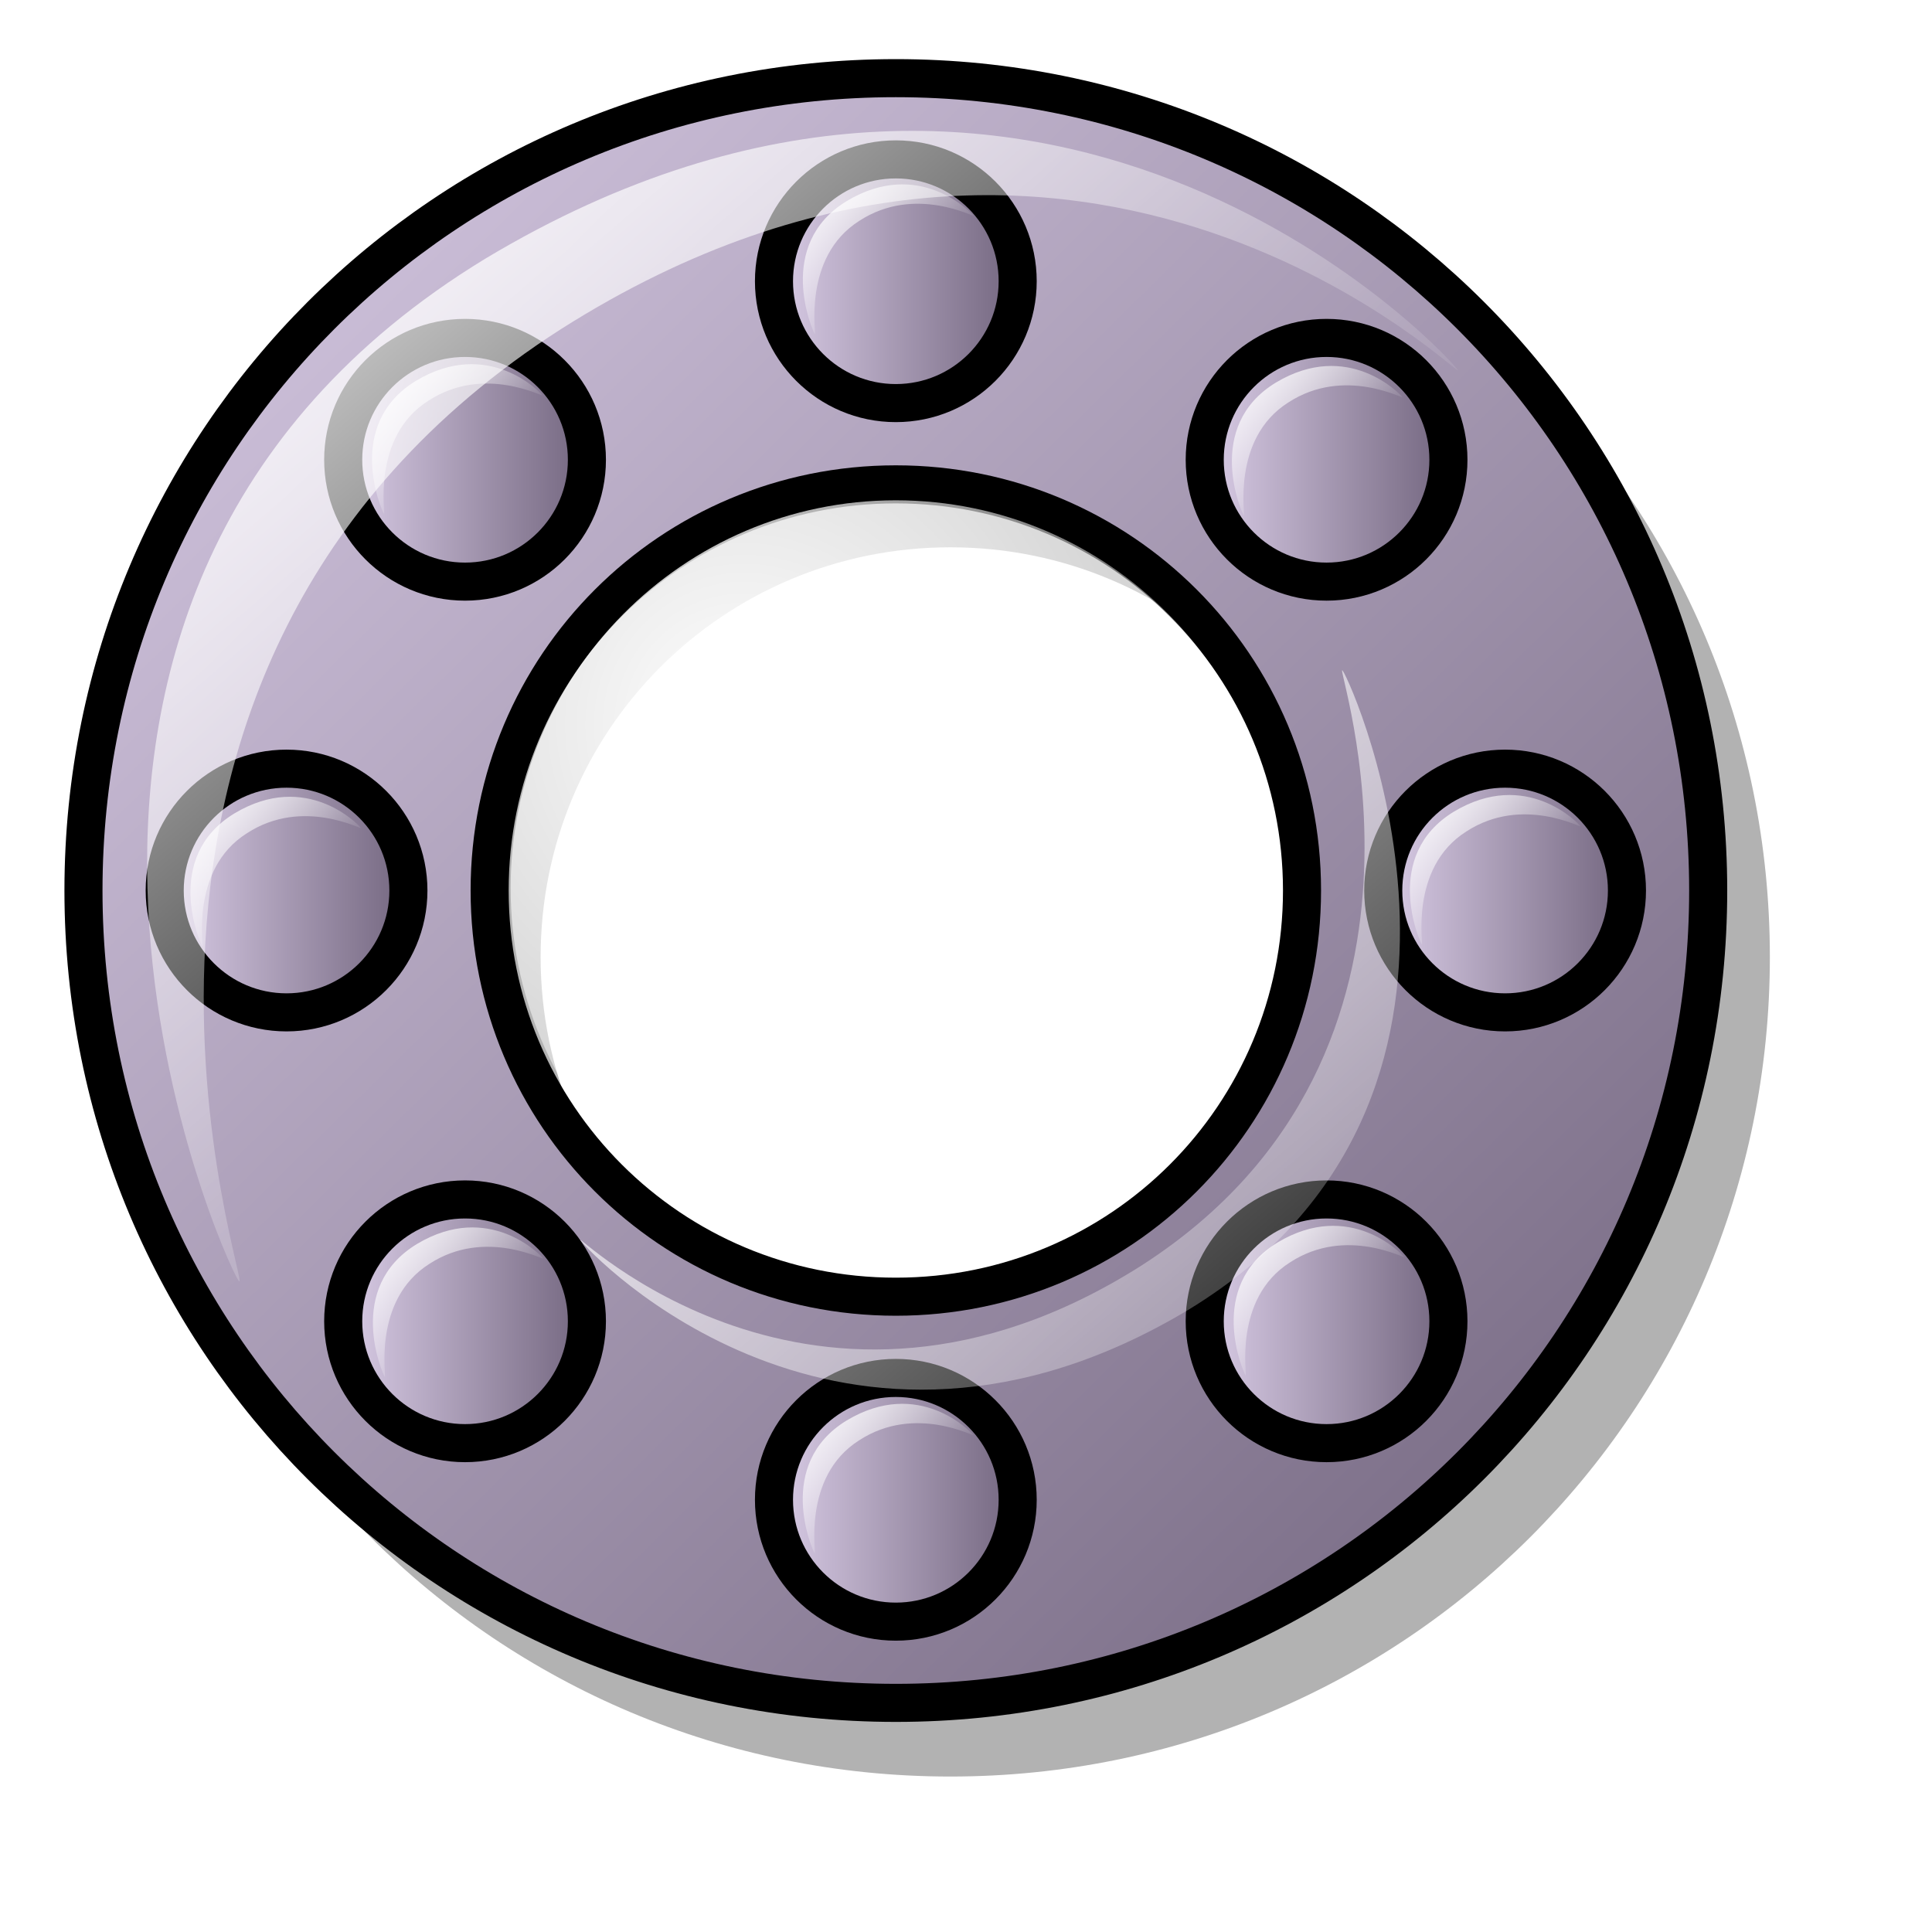
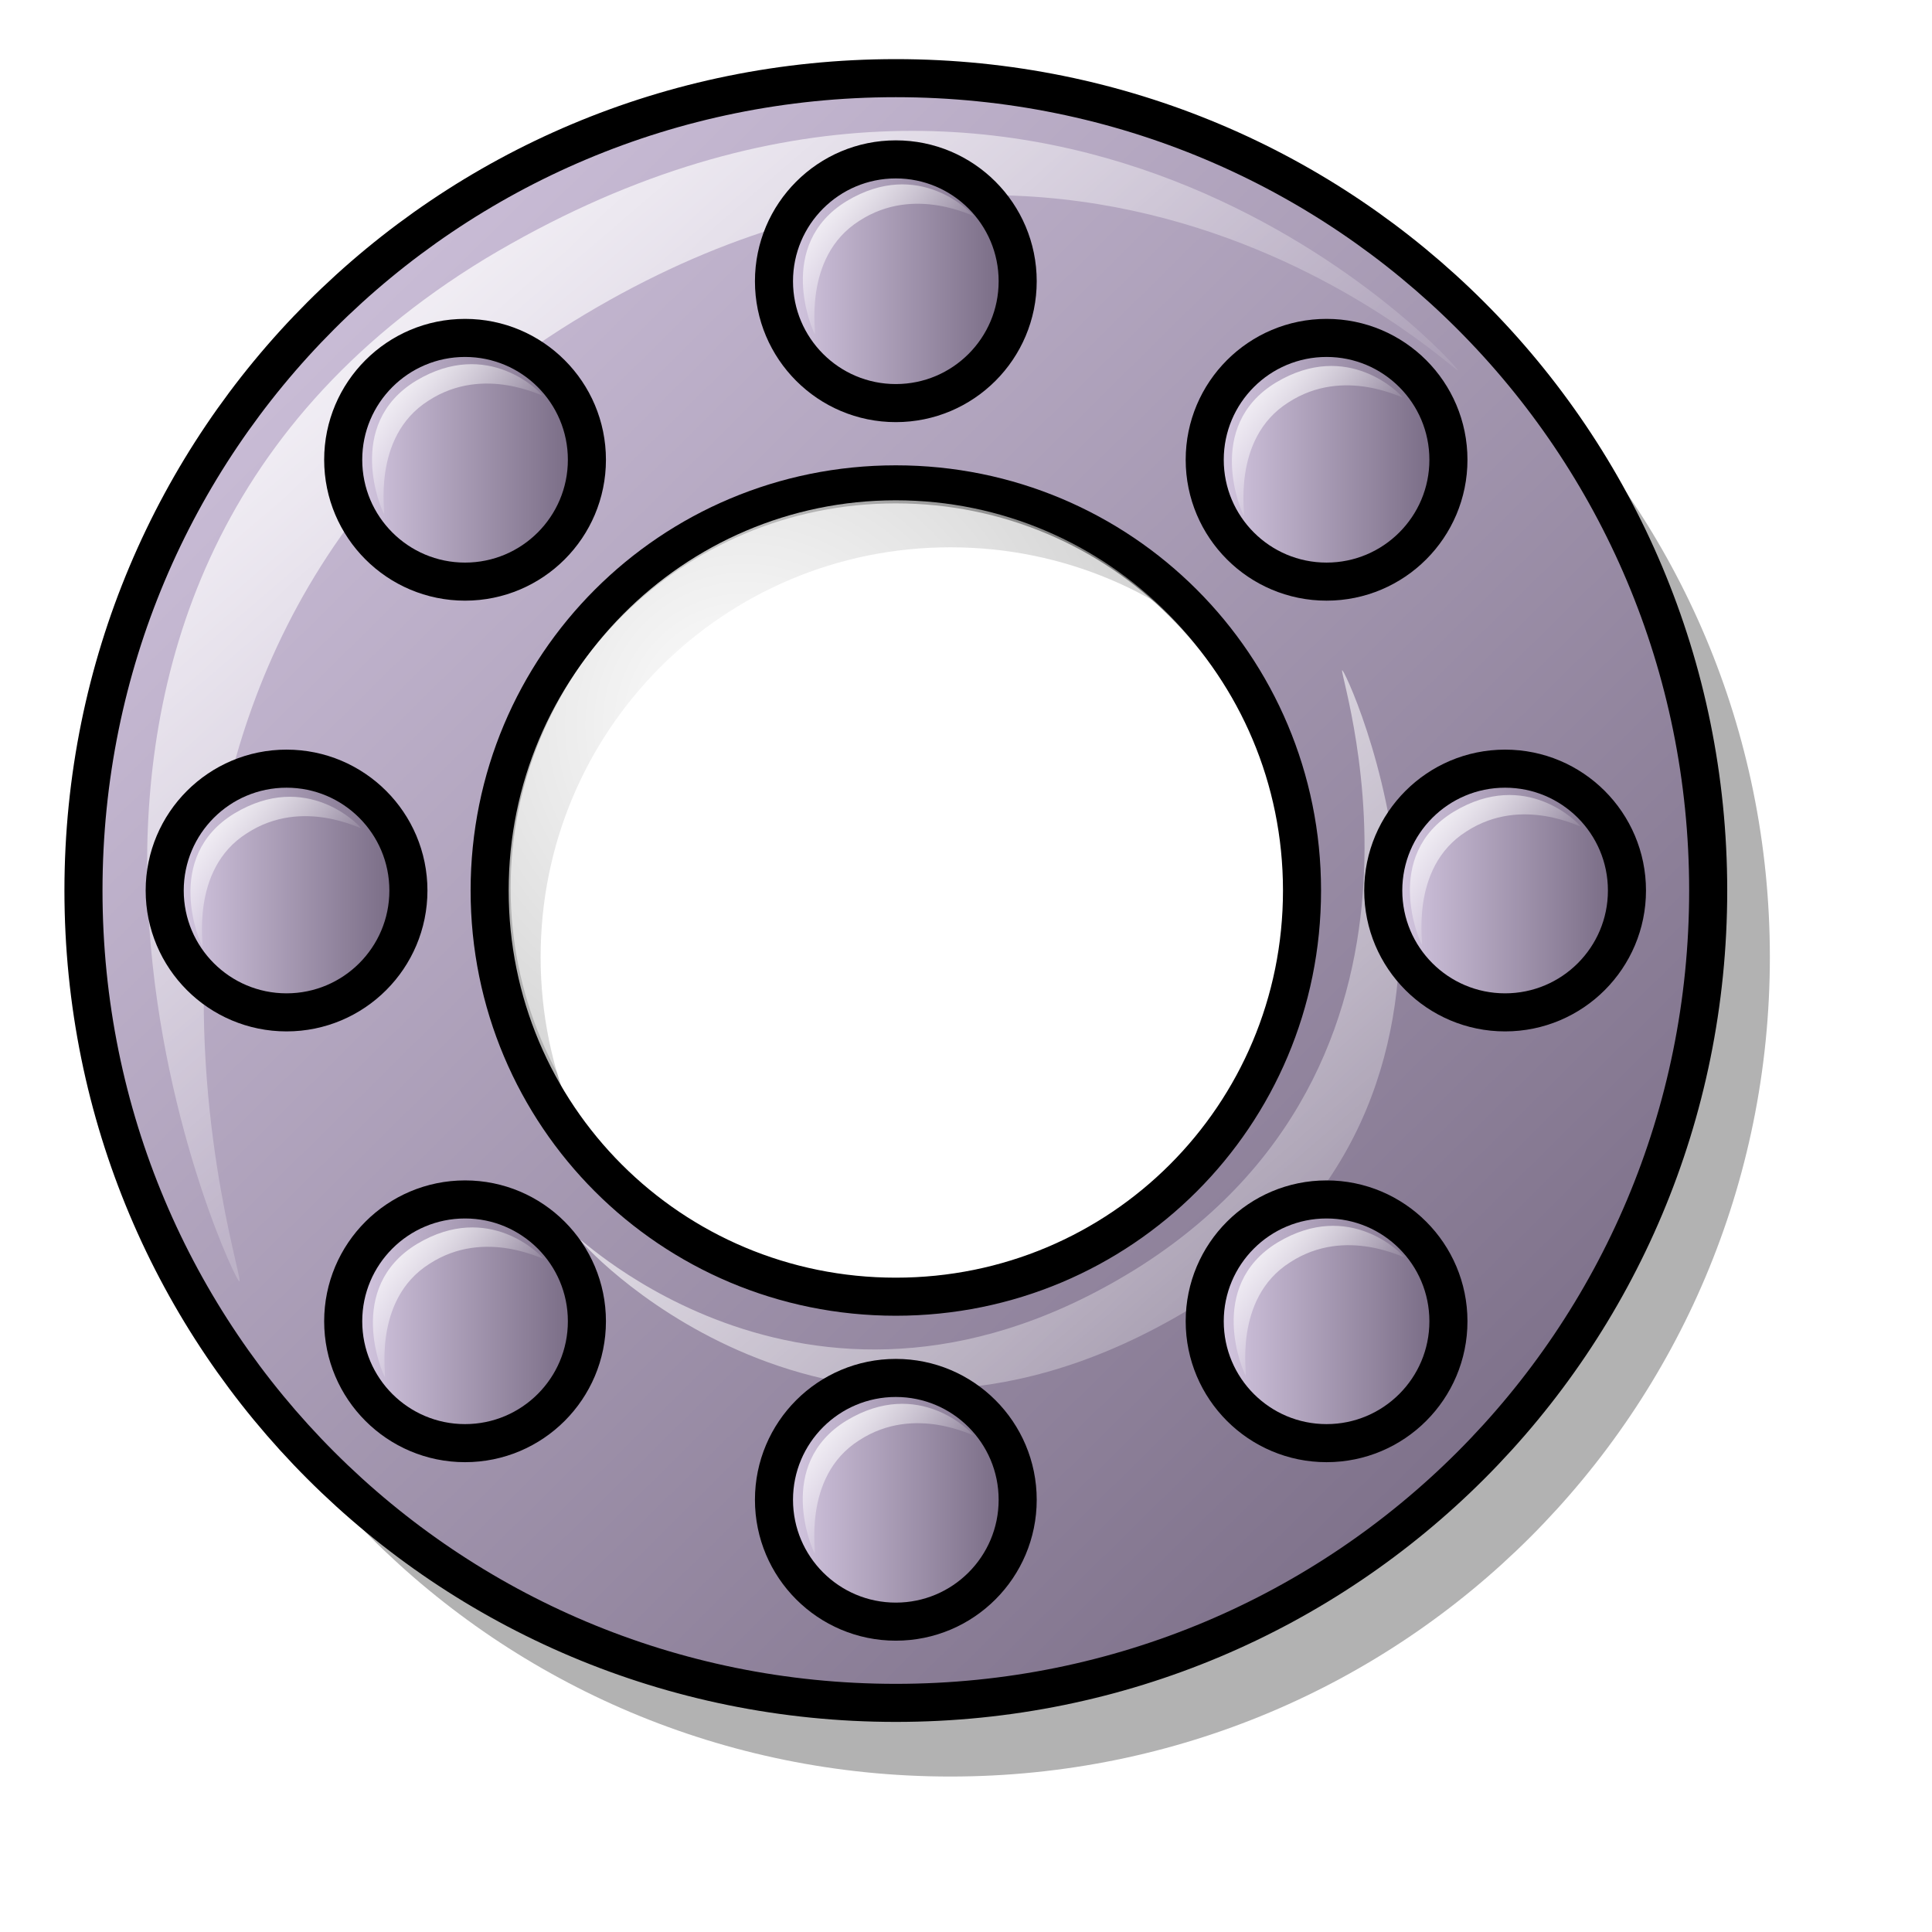
- <svg xmlns="http://www.w3.org/2000/svg" xmlns:xlink="http://www.w3.org/1999/xlink" id="svg613" width="48pt" height="48pt" xml:space="preserve">
+ <svg xmlns="http://www.w3.org/2000/svg" xmlns:xlink="http://www.w3.org/1999/xlink" xml:space="preserve" height="48pt" width="48pt" id="svg613">
  <defs id="defs615">
    <linearGradient id="linearGradient693">
-       <stop style="stop-color:#ffffff;stop-opacity:1;" offset="0" id="stop694" />
-       <stop style="stop-color:#ffffff;stop-opacity:0;" offset="1" id="stop695" />
+       <stop id="stop694" offset="0" style="stop-color:#ffffff;stop-opacity:1;" />
+       <stop id="stop695" offset="1" style="stop-color:#ffffff;stop-opacity:0;" />
    </linearGradient>
    <linearGradient id="linearGradient669">
-       <stop style="stop-color:#d9cce6;stop-opacity:1;" offset="0" id="stop670" />
-       <stop style="stop-color:#73667f;stop-opacity:1;" offset="1" id="stop671" />
+       <stop id="stop670" offset="0" style="stop-color:#d9cce6;stop-opacity:1;" />
+       <stop id="stop671" offset="1" style="stop-color:#73667f;stop-opacity:1;" />
    </linearGradient>
-     <linearGradient xlink:href="#linearGradient669" id="linearGradient672" x1="9.3132257e-10" y1="9.3132257e-10" x2="0.955" y2="0.968" />
-     <linearGradient xlink:href="#linearGradient693" id="linearGradient679" x1="0.011" y1="0.006" x2="0.644" y2="0.662" />
-     <linearGradient xlink:href="#linearGradient669" id="linearGradient682" />
-     <radialGradient xlink:href="#linearGradient693" id="radialGradient692" cx="0.307" cy="0.286" r="0.968" fx="0.301" fy="0.292" />
-     <linearGradient xlink:href="#linearGradient693" id="linearGradient696" x1="0.011" y1="0.006" x2="1.096" y2="1.123" />
-     <linearGradient xlink:href="#linearGradient693" id="linearGradient861" />
+     <linearGradient y2="0.968" x2="0.955" y1="9.3132257e-10" x1="9.3132257e-10" id="linearGradient672" xlink:href="#linearGradient669" />
+     <linearGradient y2="0.662" x2="0.644" y1="0.006" x1="0.011" id="linearGradient679" xlink:href="#linearGradient693" />
+     <linearGradient id="linearGradient682" xlink:href="#linearGradient669" />
+     <radialGradient fy="0.292" fx="0.301" r="0.968" cy="0.286" cx="0.307" id="radialGradient692" xlink:href="#linearGradient693" />
+     <linearGradient y2="1.123" x2="1.096" y1="0.006" x1="0.011" id="linearGradient696" xlink:href="#linearGradient693" />
+     <linearGradient id="linearGradient861" xlink:href="#linearGradient693" />
  </defs>
-   <path style="font-size:12;opacity:0.304;fill:#000000;fill-opacity:1;fill-rule:evenodd;stroke:none;stroke-width:1.875;" d="M 31.482,4.557 C 16.443,4.557 4.336,16.664 4.336,31.703 C 4.336,46.742 16.443,58.85 31.482,58.85 C 46.521,58.85 58.629,46.742 58.629,31.703 C 58.629,16.664 46.521,4.557 31.482,4.557 z M 31.482,18.13 C 39.002,18.13 45.055,24.184 45.055,31.703 C 45.055,39.223 39.002,45.276 31.482,45.276 C 23.963,45.276 17.909,39.223 17.909,31.703 C 17.909,24.184 23.963,18.13 31.482,18.13 z " id="path860" />
-   <path style="font-size:12;fill:url(#linearGradient672);fill-rule:evenodd;stroke:#000000;stroke-width:1.261;" d="M 29.675,2.589 C 14.767,2.589 2.765,14.592 2.765,29.5 C 2.765,44.408 14.767,56.41 29.675,56.41 C 44.584,56.41 56.586,44.408 56.586,29.5 C 56.586,14.592 44.584,2.589 29.675,2.589 z M 29.675,16.045 C 37.129,16.045 43.131,22.046 43.131,29.5 C 43.131,36.954 37.129,42.955 29.675,42.955 C 22.221,42.955 16.22,36.954 16.22,29.5 C 16.22,22.046 22.221,16.045 29.675,16.045 z " id="path847" />
-   <rect style="font-size:12;fill:url(#linearGradient682);fill-rule:evenodd;stroke:#000000;stroke-width:1.261;" id="rect683" rx="50" width="8.073" height="8.073" x="5.456" y="25.463" ry="50" />
-   <rect style="font-size:12;fill:url(#linearGradient682);fill-rule:evenodd;stroke:#000000;stroke-width:1.261;" id="rect684" rx="50" width="8.073" height="8.073" y="5.28" x="25.639" ry="50" />
-   <rect style="font-size:12;fill:url(#linearGradient682);fill-rule:evenodd;stroke:#000000;stroke-width:1.261;" id="rect685" rx="50" width="8.073" height="8.073" x="45.822" y="25.463" ry="50" />
-   <rect style="font-size:12;fill:url(#linearGradient682);fill-rule:evenodd;stroke:#000000;stroke-width:1.261;" id="rect686" rx="50" width="8.073" height="8.073" y="45.646" x="25.639" ry="50" />
-   <rect style="font-size:12;fill:url(#linearGradient682);fill-rule:evenodd;stroke:#000000;stroke-width:1.261;" id="rect687" rx="50" width="8.073" height="8.073" x="11.369" y="39.733" ry="50" />
-   <rect style="font-size:12;fill:url(#linearGradient682);fill-rule:evenodd;stroke:#000000;stroke-width:1.261;" id="rect688" rx="50" width="8.073" height="8.073" x="11.369" y="11.194" ry="50" />
-   <rect style="font-size:12;fill:url(#linearGradient682);fill-rule:evenodd;stroke:#000000;stroke-width:1.261;" id="rect689" rx="50" width="8.073" height="8.073" x="39.908" y="11.194" ry="50" />
-   <rect style="font-size:12;fill:url(#linearGradient682);fill-rule:evenodd;stroke:#000000;stroke-width:1.261;" id="rect690" rx="50" width="8.073" height="8.073" x="39.908" y="39.733" ry="50" />
-   <path style="fill:url(#radialGradient692);fill-rule:evenodd;stroke-width:1pt;" d="M 42.436,29.417 C 42.436,36.506 36.719,42.26 29.675,42.26 C 22.632,42.26 16.915,36.506 16.915,29.417 C 16.915,22.327 22.632,16.573 29.675,16.573 C 36.719,16.573 42.436,22.327 42.436,29.417 z " id="path849" />
-   <path style="fill:url(#linearGradient679);fill-opacity:1;fill-rule:evenodd;stroke:none;stroke-width:1pt;stroke-linecap:butt;stroke-linejoin:miter;stroke-opacity:1;" d="M 7.908,42.427 C 7.352,41.676 -2.323,19.77 16.081,8.566 C 34.485,-2.47 47.718,11.485 48.274,12.236 C 48.83,12.987 35.986,-0.135 18.583,10.902 C 0.847,22.272 8.464,43.178 7.908,42.427 z " id="path850" />
-   <path style="fill:url(#linearGradient696);fill-opacity:1;fill-rule:evenodd;stroke:none;stroke-width:1pt;stroke-linecap:butt;stroke-linejoin:miter;stroke-opacity:1;" d="M 44.477,22.216 C 44.825,22.685 50.875,36.384 39.367,43.389 C 27.859,50.29 19.584,41.564 19.237,41.095 C 18.889,40.625 26.92,48.83 37.802,41.929 C 48.893,34.819 44.13,21.747 44.477,22.216 z " id="path851" />
-   <path style="fill:url(#linearGradient679);fill-opacity:1;fill-rule:evenodd;stroke:none;stroke-width:1pt;stroke-linecap:butt;stroke-linejoin:miter;stroke-opacity:1;" d="M 12.747,45.613 C 12.675,45.515 11.417,42.667 13.81,41.21 C 16.203,39.775 17.924,41.589 17.996,41.687 C 18.069,41.785 16.088,40.654 14.224,41.867 C 12.301,43.081 12.819,45.711 12.747,45.613 z " id="path852" />
-   <path style="fill:url(#linearGradient679);fill-opacity:1;fill-rule:evenodd;stroke:none;stroke-width:1pt;stroke-linecap:butt;stroke-linejoin:miter;stroke-opacity:1;" d="M 26.987,51.456 C 26.914,51.359 25.656,48.51 28.05,47.053 C 30.443,45.618 32.163,47.433 32.236,47.53 C 32.308,47.628 30.327,46.498 28.463,47.711 C 26.54,48.924 27.059,51.554 26.987,51.456 z " id="path853" />
-   <path style="fill:url(#linearGradient679);fill-opacity:1;fill-rule:evenodd;stroke:none;stroke-width:1pt;stroke-linecap:butt;stroke-linejoin:miter;stroke-opacity:1;" d="M 41.261,45.56 C 41.189,45.463 39.931,42.614 42.324,41.157 C 44.717,39.722 46.438,41.537 46.51,41.634 C 46.583,41.732 44.602,40.601 42.738,41.815 C 40.815,43.028 41.334,45.658 41.261,45.56 z " id="path854" />
-   <path style="fill:url(#linearGradient679);fill-opacity:1;fill-rule:evenodd;stroke:none;stroke-width:1pt;stroke-linecap:butt;stroke-linejoin:miter;stroke-opacity:1;" d="M 47.1,31.289 C 47.027,31.191 45.769,28.343 48.163,26.886 C 50.556,25.451 52.277,27.265 52.349,27.363 C 52.421,27.46 50.44,26.33 48.576,27.543 C 46.653,28.756 47.172,31.386 47.1,31.289 z " id="path855" />
-   <path style="fill:url(#linearGradient679);fill-opacity:1;fill-rule:evenodd;stroke:none;stroke-width:1pt;stroke-linecap:butt;stroke-linejoin:miter;stroke-opacity:1;" d="M 41.202,17.076 C 41.13,16.979 39.872,14.13 42.265,12.673 C 44.658,11.238 46.379,13.053 46.452,13.15 C 46.524,13.248 44.543,12.118 42.679,13.331 C 40.756,14.544 41.275,17.174 41.202,17.076 z " id="path856" />
-   <path style="fill:url(#linearGradient679);fill-opacity:1;fill-rule:evenodd;stroke:none;stroke-width:1pt;stroke-linecap:butt;stroke-linejoin:miter;stroke-opacity:1;" d="M 26.99,11.061 C 26.918,10.963 25.66,8.115 28.053,6.658 C 30.446,5.223 32.167,7.038 32.239,7.135 C 32.311,7.233 30.331,6.102 28.467,7.315 C 26.544,8.529 27.062,11.159 26.99,11.061 z " id="path857" />
-   <path style="fill:url(#linearGradient679);fill-opacity:1;fill-rule:evenodd;stroke:none;stroke-width:1pt;stroke-linecap:butt;stroke-linejoin:miter;stroke-opacity:1;" d="M 12.718,17.017 C 12.646,16.92 11.388,14.071 13.781,12.614 C 16.174,11.179 17.895,12.994 17.968,13.091 C 18.04,13.189 16.059,12.059 14.195,13.272 C 12.272,14.485 12.791,17.115 12.718,17.017 z " id="path858" />
-   <path style="fill:url(#linearGradient679);fill-opacity:1;fill-rule:evenodd;stroke:none;stroke-width:1pt;stroke-linecap:butt;stroke-linejoin:miter;stroke-opacity:1;" d="M 6.703,31.348 C 6.631,31.25 5.373,28.402 7.766,26.945 C 10.159,25.509 11.88,27.324 11.952,27.422 C 12.025,27.519 10.044,26.389 8.18,27.602 C 6.257,28.815 6.776,31.445 6.703,31.348 z " id="path859" />
+   <path id="path860" d="M 31.482,4.557 C 16.443,4.557 4.336,16.664 4.336,31.703 C 4.336,46.742 16.443,58.85 31.482,58.85 C 46.521,58.85 58.629,46.742 58.629,31.703 C 58.629,16.664 46.521,4.557 31.482,4.557 z M 31.482,18.13 C 39.002,18.13 45.055,24.184 45.055,31.703 C 45.055,39.223 39.002,45.276 31.482,45.276 C 23.963,45.276 17.909,39.223 17.909,31.703 C 17.909,24.184 23.963,18.13 31.482,18.13 z " style="font-size:12;opacity:0.304;fill:#000000;fill-opacity:1;fill-rule:evenodd;stroke:none;stroke-width:1.875;" />
+   <path id="path847" d="M 29.675,2.589 C 14.767,2.589 2.765,14.592 2.765,29.5 C 2.765,44.408 14.767,56.41 29.675,56.41 C 44.584,56.41 56.586,44.408 56.586,29.5 C 56.586,14.592 44.584,2.589 29.675,2.589 z M 29.675,16.045 C 37.129,16.045 43.131,22.046 43.131,29.5 C 43.131,36.954 37.129,42.955 29.675,42.955 C 22.221,42.955 16.22,36.954 16.22,29.5 C 16.22,22.046 22.221,16.045 29.675,16.045 z " style="font-size:12;fill:url(#linearGradient672);fill-rule:evenodd;stroke:#000000;stroke-width:1.261;" />
+   <path id="path851" d="M 44.477,22.216 C 44.825,22.685 50.875,36.384 39.367,43.389 C 27.859,50.29 19.584,41.564 19.237,41.095 C 18.889,40.625 26.92,48.83 37.802,41.929 C 48.893,34.819 44.13,21.747 44.477,22.216 z " style="fill:url(#linearGradient696);fill-opacity:1;fill-rule:evenodd;stroke:none;stroke-width:1pt;stroke-linecap:butt;stroke-linejoin:miter;stroke-opacity:1;" />
+   <path id="path850" d="M 7.908,42.427 C 7.352,41.676 -2.323,19.77 16.081,8.566 C 34.485,-2.47 47.718,11.485 48.274,12.236 C 48.83,12.987 35.986,-0.135 18.583,10.902 C 0.847,22.272 8.464,43.178 7.908,42.427 z " style="fill:url(#linearGradient679);fill-opacity:1;fill-rule:evenodd;stroke:none;stroke-width:1pt;stroke-linecap:butt;stroke-linejoin:miter;stroke-opacity:1;" />
+   <rect ry="50" y="25.463" x="5.456" height="8.073" width="8.073" rx="50" id="rect683" style="font-size:12;fill:url(#linearGradient682);fill-rule:evenodd;stroke:#000000;stroke-width:1.261;" />
+   <rect ry="50" x="25.639" y="5.28" height="8.073" width="8.073" rx="50" id="rect684" style="font-size:12;fill:url(#linearGradient682);fill-rule:evenodd;stroke:#000000;stroke-width:1.261;" />
+   <rect ry="50" y="25.463" x="45.822" height="8.073" width="8.073" rx="50" id="rect685" style="font-size:12;fill:url(#linearGradient682);fill-rule:evenodd;stroke:#000000;stroke-width:1.261;" />
+   <rect ry="50" x="25.639" y="45.646" height="8.073" width="8.073" rx="50" id="rect686" style="font-size:12;fill:url(#linearGradient682);fill-rule:evenodd;stroke:#000000;stroke-width:1.261;" />
+   <rect ry="50" y="39.733" x="11.369" height="8.073" width="8.073" rx="50" id="rect687" style="font-size:12;fill:url(#linearGradient682);fill-rule:evenodd;stroke:#000000;stroke-width:1.261;" />
+   <rect ry="50" y="11.194" x="11.369" height="8.073" width="8.073" rx="50" id="rect688" style="font-size:12;fill:url(#linearGradient682);fill-rule:evenodd;stroke:#000000;stroke-width:1.261;" />
+   <rect ry="50" y="11.194" x="39.908" height="8.073" width="8.073" rx="50" id="rect689" style="font-size:12;fill:url(#linearGradient682);fill-rule:evenodd;stroke:#000000;stroke-width:1.261;" />
+   <rect ry="50" y="39.733" x="39.908" height="8.073" width="8.073" rx="50" id="rect690" style="font-size:12;fill:url(#linearGradient682);fill-rule:evenodd;stroke:#000000;stroke-width:1.261;" />
+   <path id="path849" d="M 42.436,29.417 C 42.436,36.506 36.719,42.26 29.675,42.26 C 22.632,42.26 16.915,36.506 16.915,29.417 C 16.915,22.327 22.632,16.573 29.675,16.573 C 36.719,16.573 42.436,22.327 42.436,29.417 z " style="fill:url(#radialGradient692);fill-rule:evenodd;stroke-width:1pt;" />
+   <path id="path852" d="M 12.747,45.613 C 12.675,45.515 11.417,42.667 13.81,41.21 C 16.203,39.775 17.924,41.589 17.996,41.687 C 18.069,41.785 16.088,40.654 14.224,41.867 C 12.301,43.081 12.819,45.711 12.747,45.613 z " style="fill:url(#linearGradient679);fill-opacity:1;fill-rule:evenodd;stroke:none;stroke-width:1pt;stroke-linecap:butt;stroke-linejoin:miter;stroke-opacity:1;" />
+   <path id="path853" d="M 26.987,51.456 C 26.914,51.359 25.656,48.51 28.05,47.053 C 30.443,45.618 32.163,47.433 32.236,47.53 C 32.308,47.628 30.327,46.498 28.463,47.711 C 26.54,48.924 27.059,51.554 26.987,51.456 z " style="fill:url(#linearGradient679);fill-opacity:1;fill-rule:evenodd;stroke:none;stroke-width:1pt;stroke-linecap:butt;stroke-linejoin:miter;stroke-opacity:1;" />
+   <path id="path854" d="M 41.261,45.56 C 41.189,45.463 39.931,42.614 42.324,41.157 C 44.717,39.722 46.438,41.537 46.51,41.634 C 46.583,41.732 44.602,40.601 42.738,41.815 C 40.815,43.028 41.334,45.658 41.261,45.56 z " style="fill:url(#linearGradient679);fill-opacity:1;fill-rule:evenodd;stroke:none;stroke-width:1pt;stroke-linecap:butt;stroke-linejoin:miter;stroke-opacity:1;" />
+   <path id="path855" d="M 47.1,31.289 C 47.027,31.191 45.769,28.343 48.163,26.886 C 50.556,25.451 52.277,27.265 52.349,27.363 C 52.421,27.46 50.44,26.33 48.576,27.543 C 46.653,28.756 47.172,31.386 47.1,31.289 z " style="fill:url(#linearGradient679);fill-opacity:1;fill-rule:evenodd;stroke:none;stroke-width:1pt;stroke-linecap:butt;stroke-linejoin:miter;stroke-opacity:1;" />
+   <path id="path856" d="M 41.202,17.076 C 41.13,16.979 39.872,14.13 42.265,12.673 C 44.658,11.238 46.379,13.053 46.452,13.15 C 46.524,13.248 44.543,12.118 42.679,13.331 C 40.756,14.544 41.275,17.174 41.202,17.076 z " style="fill:url(#linearGradient679);fill-opacity:1;fill-rule:evenodd;stroke:none;stroke-width:1pt;stroke-linecap:butt;stroke-linejoin:miter;stroke-opacity:1;" />
+   <path id="path857" d="M 26.99,11.061 C 26.918,10.963 25.66,8.115 28.053,6.658 C 30.446,5.223 32.167,7.038 32.239,7.135 C 32.311,7.233 30.331,6.102 28.467,7.315 C 26.544,8.529 27.062,11.159 26.99,11.061 z " style="fill:url(#linearGradient679);fill-opacity:1;fill-rule:evenodd;stroke:none;stroke-width:1pt;stroke-linecap:butt;stroke-linejoin:miter;stroke-opacity:1;" />
+   <path id="path858" d="M 12.718,17.017 C 12.646,16.92 11.388,14.071 13.781,12.614 C 16.174,11.179 17.895,12.994 17.968,13.091 C 18.04,13.189 16.059,12.059 14.195,13.272 C 12.272,14.485 12.791,17.115 12.718,17.017 z " style="fill:url(#linearGradient679);fill-opacity:1;fill-rule:evenodd;stroke:none;stroke-width:1pt;stroke-linecap:butt;stroke-linejoin:miter;stroke-opacity:1;" />
+   <path id="path859" d="M 6.703,31.348 C 6.631,31.25 5.373,28.402 7.766,26.945 C 10.159,25.509 11.88,27.324 11.952,27.422 C 12.025,27.519 10.044,26.389 8.18,27.602 C 6.257,28.815 6.776,31.445 6.703,31.348 z " style="fill:url(#linearGradient679);fill-opacity:1;fill-rule:evenodd;stroke:none;stroke-width:1pt;stroke-linecap:butt;stroke-linejoin:miter;stroke-opacity:1;" />
</svg>
